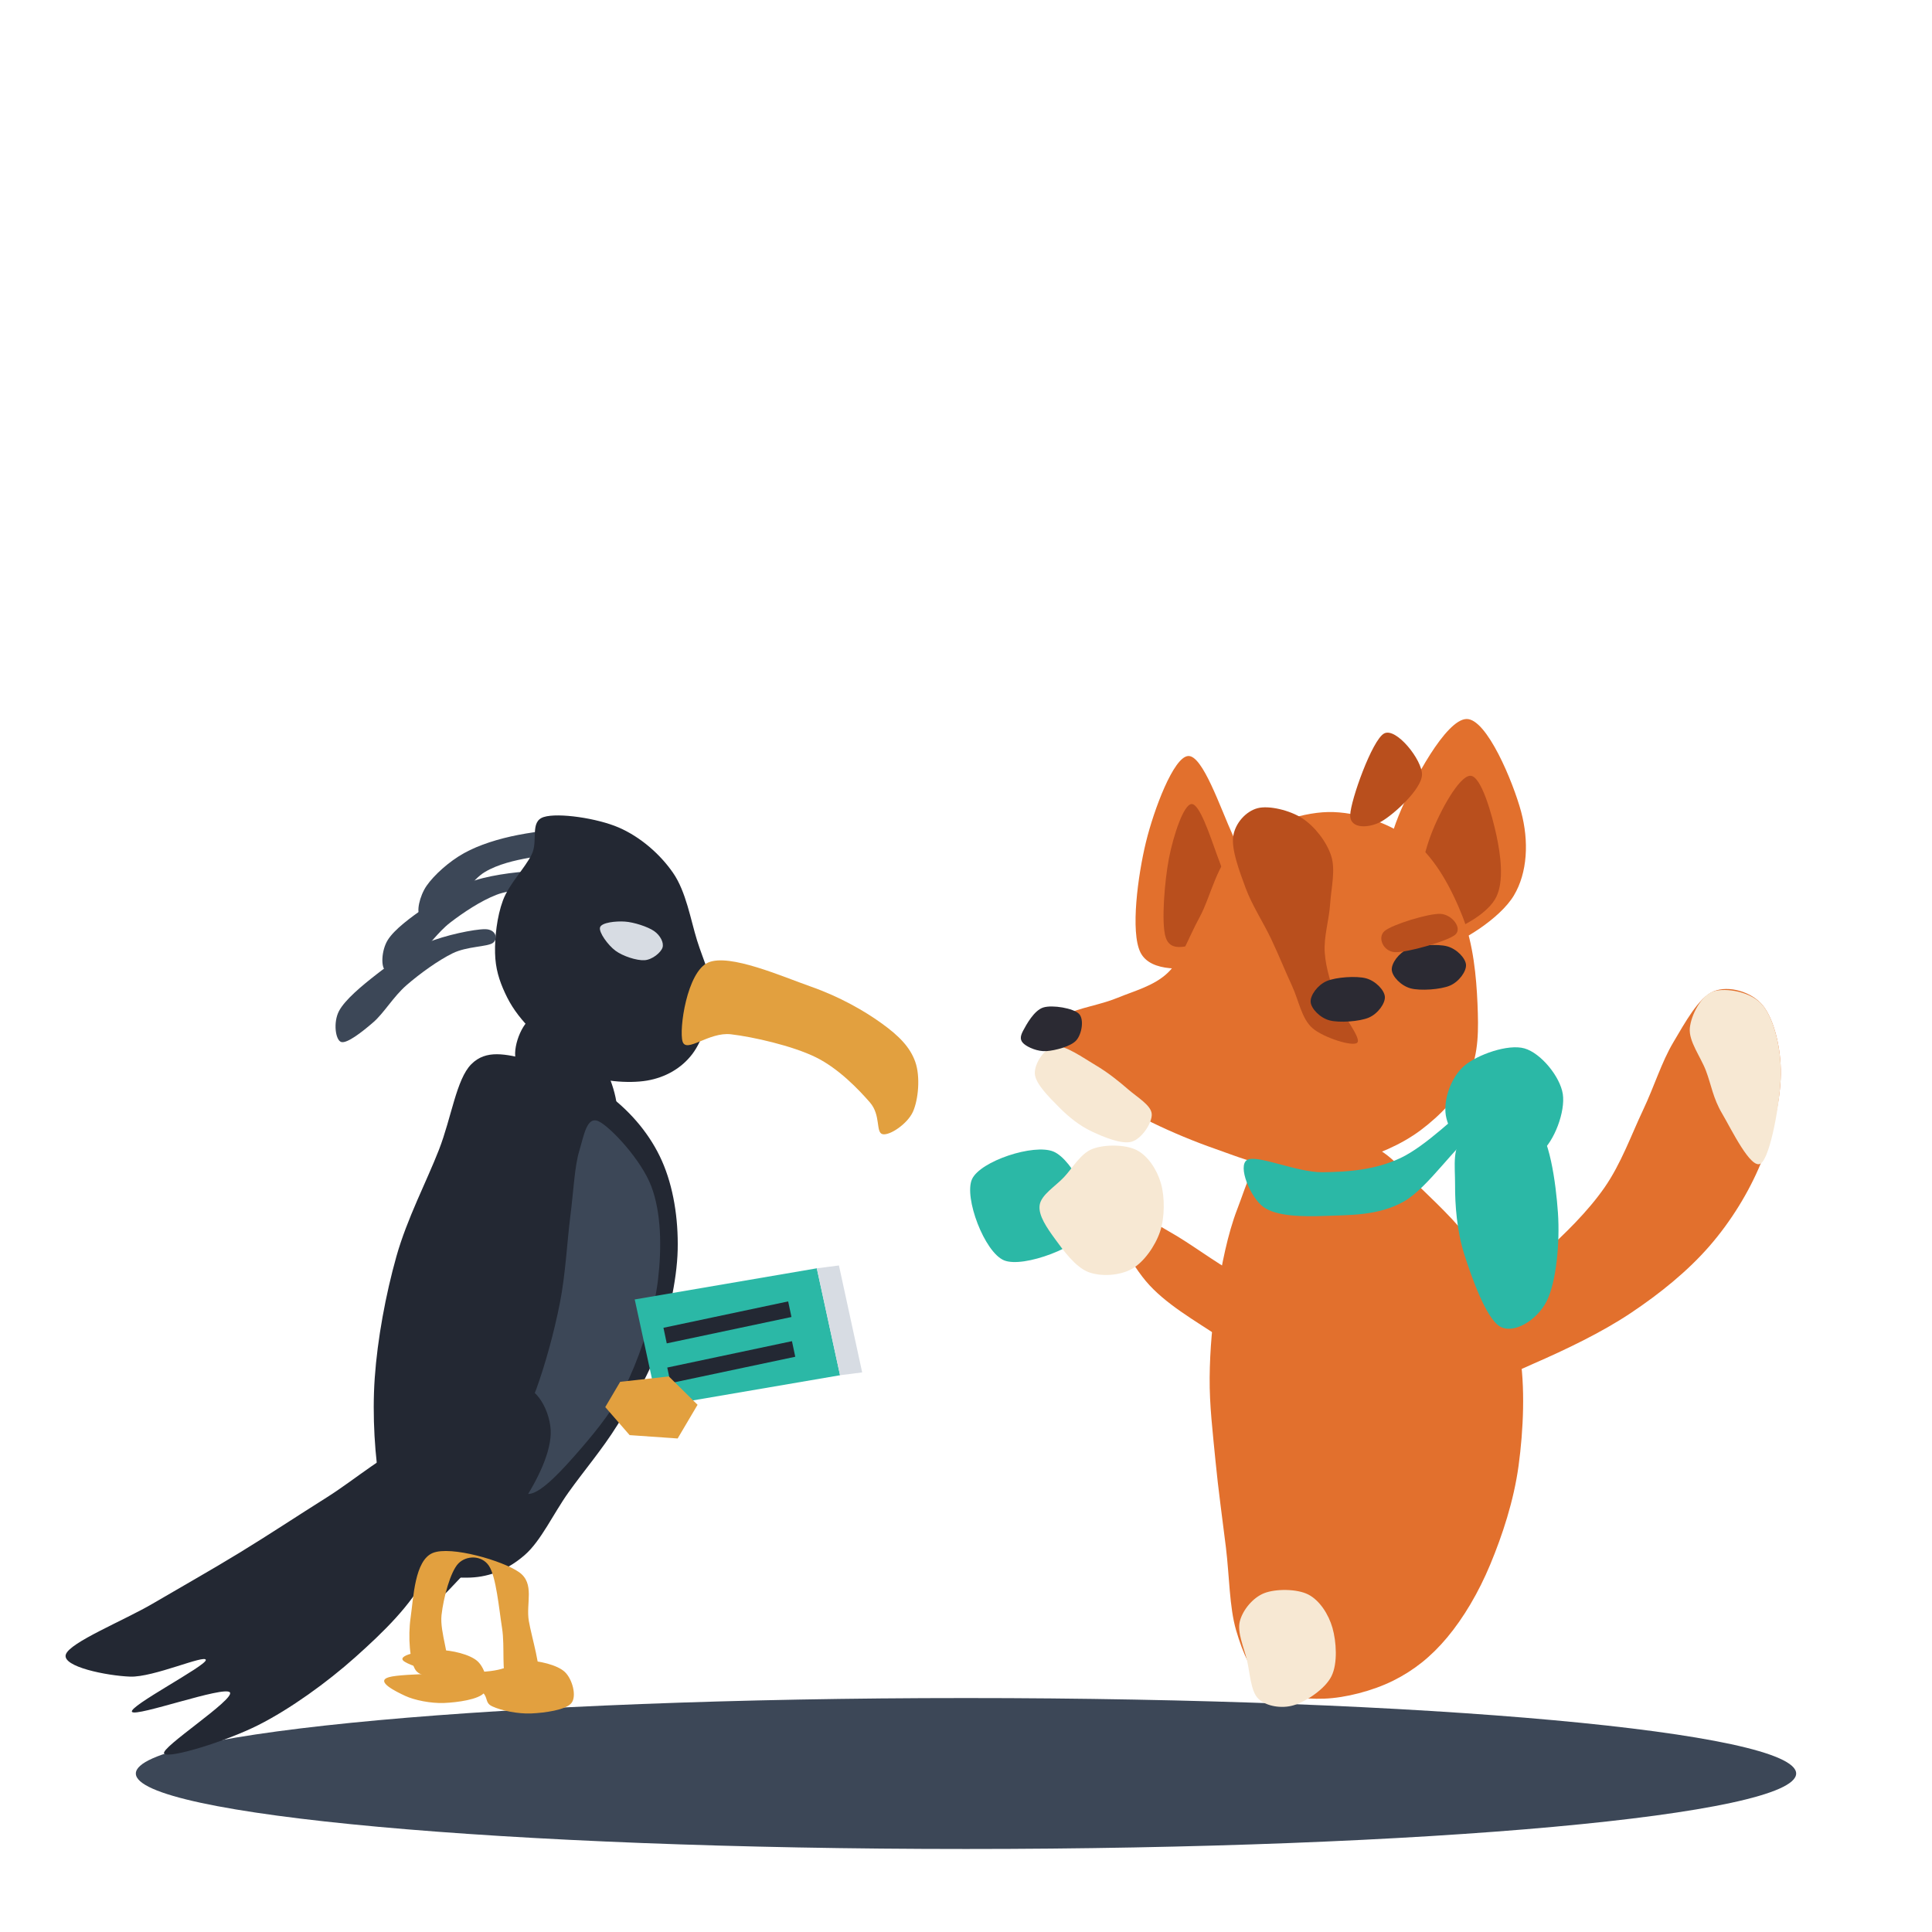
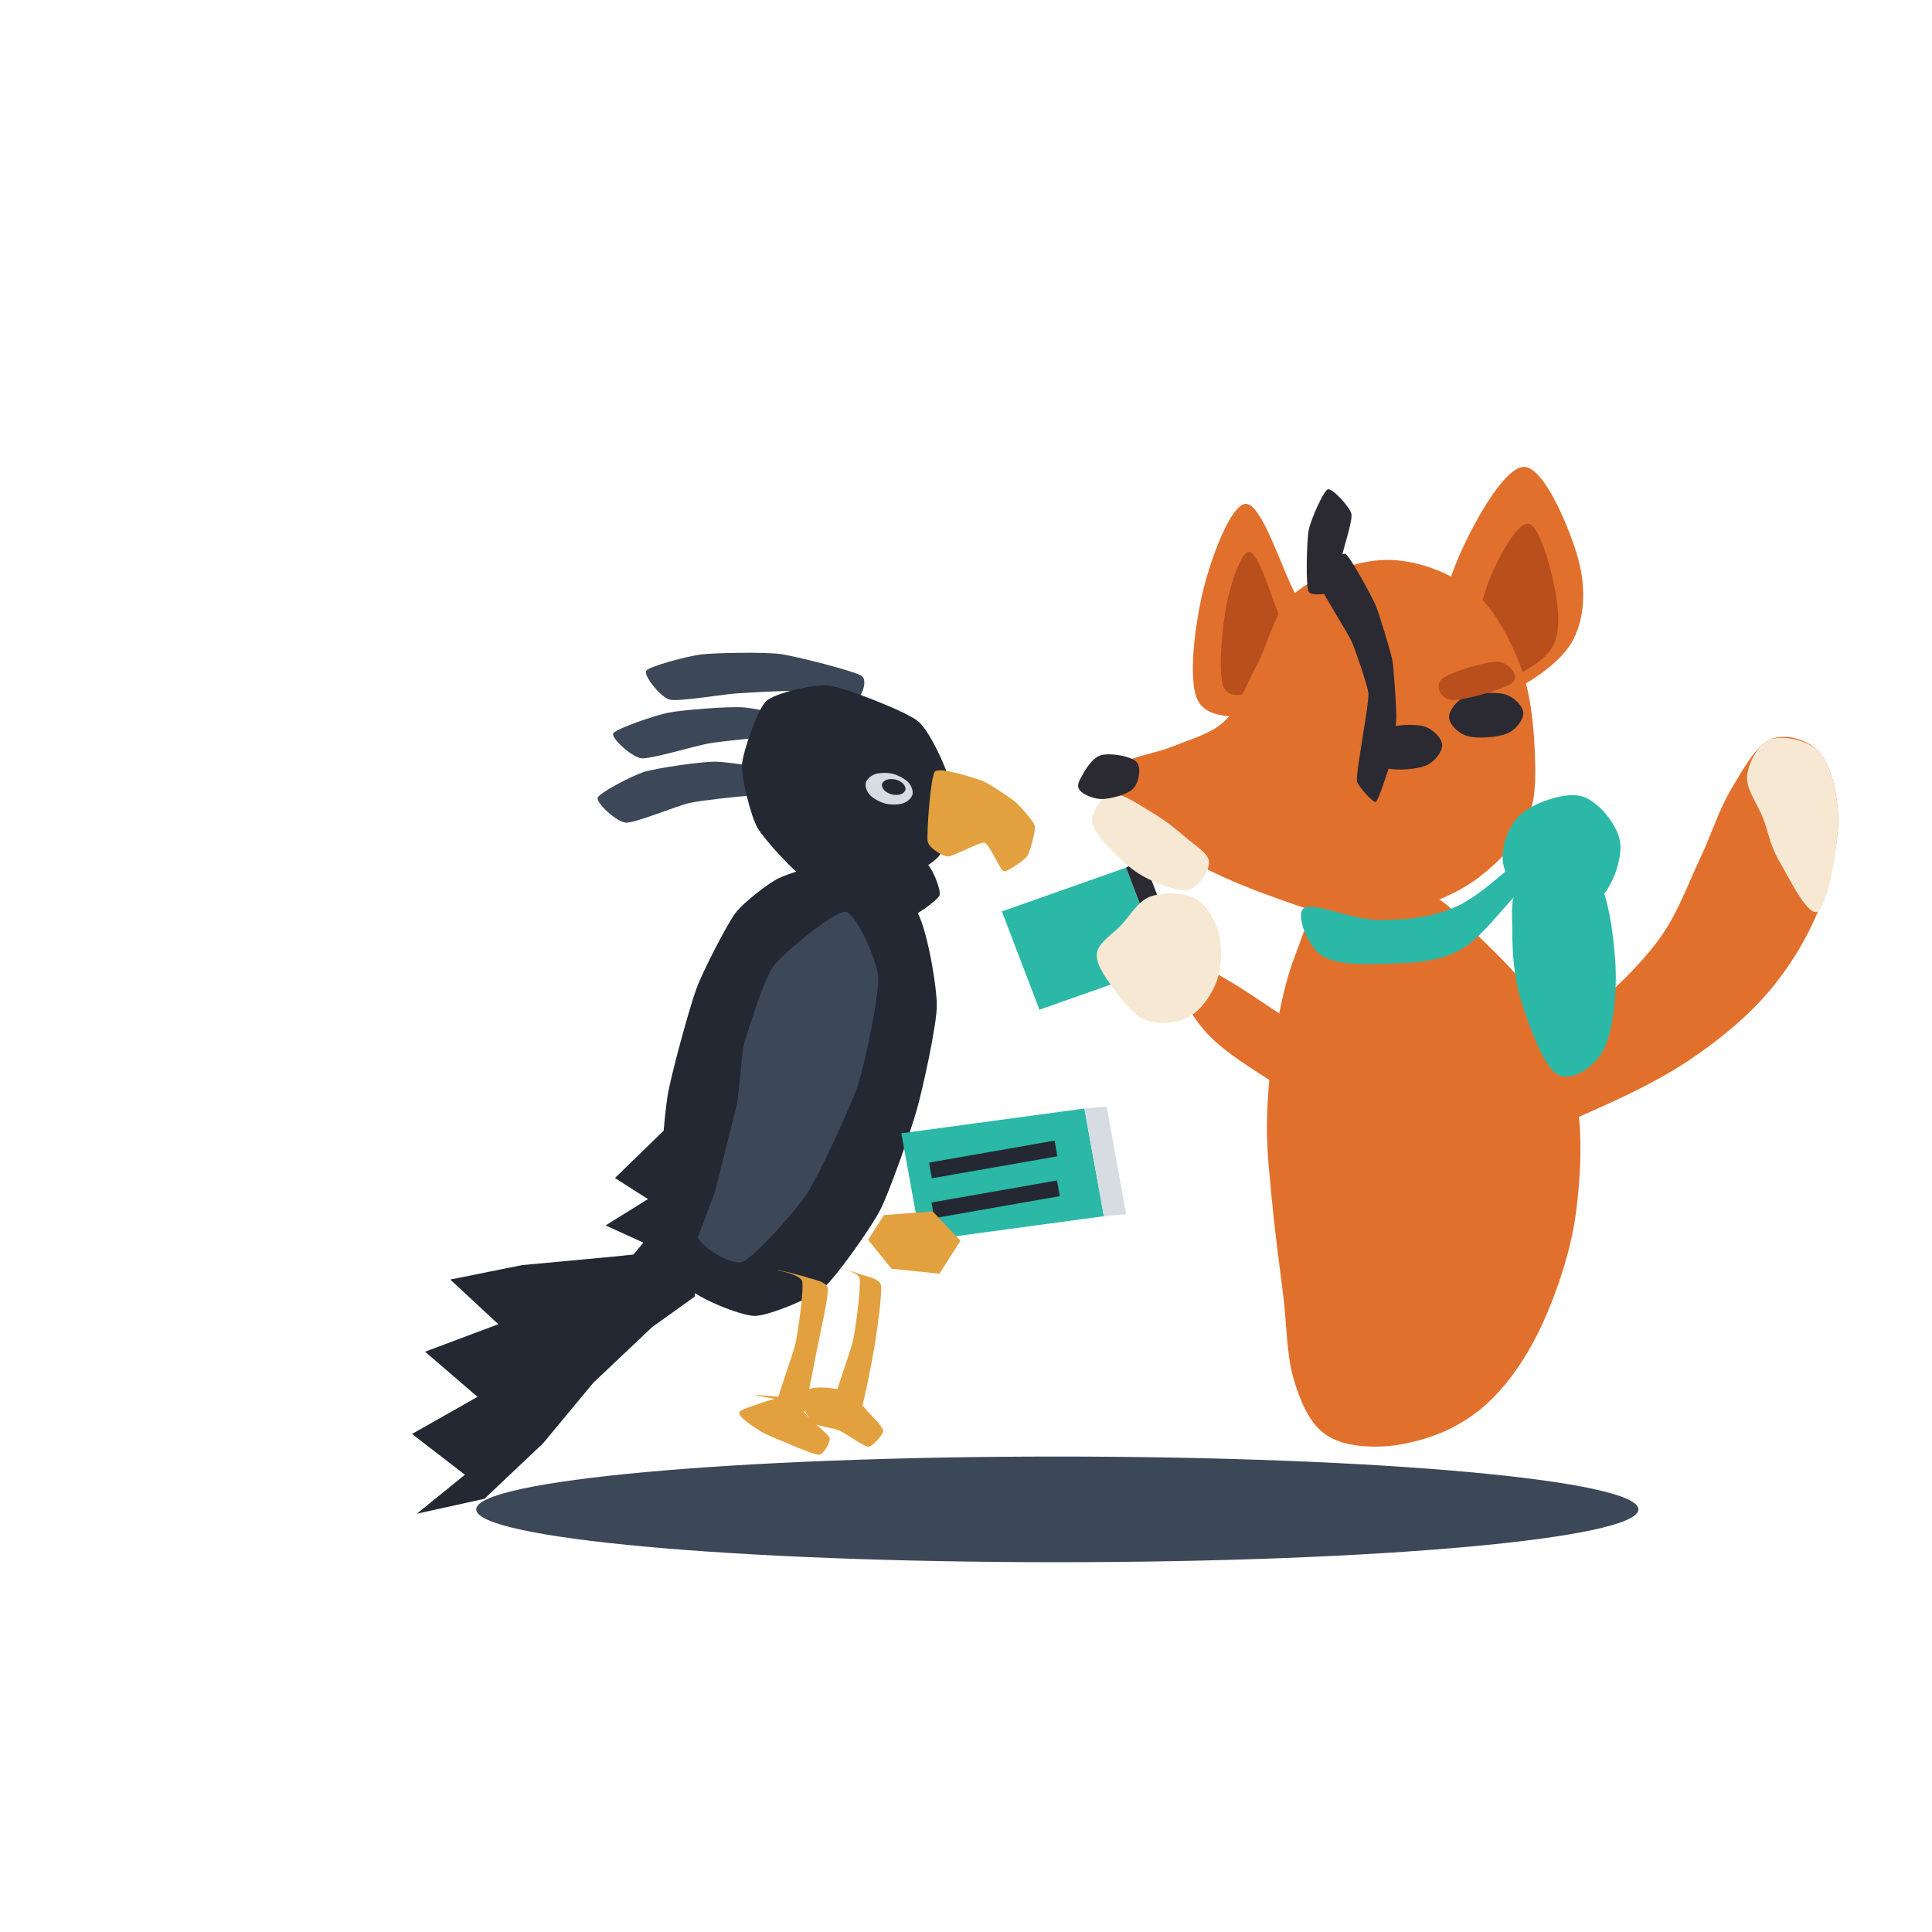
<svg xmlns="http://www.w3.org/2000/svg" viewBox="0 0 512 512" width="512" height="512" role="img" aria-labelledby="title desc">
-   <path id="ground-shadow" fill="#3C4757" d="M 36 470 C 36 459 134 450 256 450 C 378 450 476 459 476 470 C 476 481 378 490 256 490 C 134 490 36 481 36 470 Z" />
-   <path id="szlif-crest-1" fill="#3C4757" d="M 153.642 220.09 C 151.19 219.145 142.39 220.274 137.279 221.272 C 132.169 222.269 127.023 223.851 122.989 226.086 C 118.954 228.322 115.022 231.925 113.084 234.697 C 111.146 237.468 110.257 241.865 111.36 242.716 C 112.464 243.566 116.853 241.745 119.703 239.811 C 122.554 237.876 125.008 233.205 128.451 231.12 C 131.893 229.035 136.42 227.997 140.346 227.3 C 144.273 226.604 149.781 228.152 151.999 226.952 C 154.217 225.753 156.093 221.035 153.642 220.09 Z" />
-   <path id="szlif-crest-2" fill="#3C4757" d="M 142.418 230.934 C 139.334 230.718 130.929 231.683 125.975 233.272 C 121.02 234.862 116.544 237.846 112.679 240.482 C 108.815 243.119 104.522 246.308 102.775 249.092 C 101.027 251.877 100.901 256.52 102.208 257.193 C 103.516 257.866 107.768 255.256 110.632 253.13 C 113.496 251.005 115.897 247.103 119.38 244.439 C 122.863 241.776 127.333 238.792 131.518 237.148 C 135.703 235.505 142.673 235.603 144.489 234.567 C 146.306 233.531 145.502 231.149 142.418 230.934 Z" />
-   <path id="szlif-crest-3" fill="#3C4757" d="M 128.556 246.244 C 125.65 246.233 117.98 247.83 113.189 249.821 C 108.399 251.811 103.705 255.164 99.813 258.188 C 95.921 261.212 91.391 264.966 89.827 267.955 C 88.264 270.945 88.9 275.641 90.418 276.136 C 91.936 276.632 96.032 273.43 98.923 270.917 C 101.814 268.404 104.241 264.12 107.751 261.069 C 111.261 258.018 116.159 254.488 119.97 252.621 C 123.781 250.753 129.199 250.94 130.628 249.877 C 132.057 248.814 131.462 246.255 128.556 246.244 Z" />
-   <path id="szlif-head" fill="#232833" d="M 144.13 216.512 C 147.969 215.321 158.253 216.831 163.959 219.294 C 169.665 221.763 174.894 226.303 178.353 231.295 C 181.819 236.282 183.038 243.792 184.728 249.218 C 186.418 254.651 188.712 258.852 188.506 263.867 C 188.301 268.882 186.334 275.558 183.49 279.307 C 180.646 283.062 176.386 285.537 171.438 286.372 C 166.49 287.2 158.969 286.587 153.814 284.302 C 148.66 282.017 143.847 276.186 140.517 272.668 C 137.193 269.145 135.399 266.531 133.843 263.178 C 132.293 259.825 131.287 256.656 131.196 252.562 C 131.105 248.463 131.676 242.956 133.288 238.604 C 134.907 234.251 139.096 230.126 140.9 226.444 C 142.71 222.762 140.285 217.703 144.13 216.512 Z" />
-   <path id="szlif-beak" fill="#E2A03F" d="M 187.709 255.066 C 193.373 252.637 207.241 258.77 214.902 261.462 C 222.563 264.155 229.075 267.896 233.685 271.224 C 238.296 274.552 241.192 277.528 242.565 281.427 C 243.943 285.331 243.376 291.449 241.932 294.639 C 240.488 297.828 235.808 300.984 233.906 300.572 C 232.011 300.154 233.501 295.561 230.541 292.156 C 227.581 288.757 222.28 283.171 216.147 280.161 C 210.008 277.15 199.598 274.788 193.721 274.098 C 187.845 273.408 181.899 279.202 180.894 276.027 C 179.895 272.858 182.039 257.496 187.709 255.066 Z" />
-   <path id="szlif-eye" fill="#D7DCE3" d="M 159.022 245.746 C 159.443 244.462 163.227 244.064 165.617 244.231 C 168.001 244.392 171.679 245.591 173.337 246.736 C 174.995 247.887 175.993 249.834 175.571 251.125 C 175.156 252.41 172.906 254.322 170.826 254.462 C 168.752 254.601 165.074 253.402 163.106 251.951 C 161.138 250.499 158.607 247.031 159.022 245.746 Z M 164.899 246.436 C 166.057 246 169.735 247.193 170.413 248.229 C 171.097 249.259 170.141 252.204 168.982 252.641 C 167.824 253.077 164.146 251.884 163.462 250.848 C 162.785 249.812 163.74 246.873 164.899 246.436 Z" />
-   <path id="szlif-hackle" fill="#232833" d="M 142.062 269.282 C 145.396 268.742 153.03 273.148 156.62 277.277 C 160.209 281.406 163.209 288.395 163.587 294.044 C 163.965 299.693 161.174 309.184 158.902 311.159 C 156.63 313.134 152.053 309.325 149.968 305.883 C 147.883 302.44 148.613 294.741 146.391 290.516 C 144.169 286.291 137.348 284.069 136.624 280.53 C 135.901 276.991 138.728 269.822 142.062 269.282 Z" />
-   <path id="szlif-body" fill="#232833" d="M 140.096 280.773 C 146.202 282.171 155.625 285.929 161.515 290.411 C 167.406 294.892 172.413 300.865 175.426 307.663 C 178.439 314.461 179.786 322.893 179.593 331.211 C 179.401 339.529 176.937 349.823 174.261 357.583 C 171.584 365.344 167.477 371.452 163.547 377.765 C 159.617 384.078 154.761 389.75 150.68 395.471 C 146.6 401.191 143.385 408.333 139.052 412.1 C 134.719 415.867 129.928 417.858 124.681 418.072 C 119.433 418.287 111.551 417.346 107.566 413.387 C 103.581 409.428 102.134 402.35 100.76 394.306 C 99.387 386.262 98.597 375.357 99.312 365.134 C 100.026 354.91 102.21 343.051 105.049 332.975 C 107.887 322.9 113.02 313.183 116.329 304.693 C 119.638 296.204 120.931 286.02 124.89 282.035 C 128.85 278.05 133.99 279.375 140.096 280.773 Z" />
-   <path id="szlif-wing" fill="#3C4757" d="M 158.716 297.192 C 161.902 298.769 170.014 307.476 172.626 314.444 C 175.238 321.412 175.379 330.527 174.398 338.988 C 173.417 347.448 170.184 357.688 166.751 365.198 C 163.319 372.708 158.232 378.946 153.804 384.061 C 149.376 389.176 143.493 395.741 140.185 395.9 C 136.877 396.058 133.647 389.628 133.97 385 C 134.294 380.371 139.728 374.745 142.127 368.127 C 144.526 361.51 146.868 352.953 148.374 345.308 C 149.88 337.663 150.29 328.97 151.15 322.245 C 152.009 315.52 152.258 309.142 153.521 304.968 C 154.783 300.795 155.529 295.614 158.716 297.192 Z" />
-   <path id="szlif-primaries" fill="#232833" d="M 137.498 367.804 C 132.953 369.038 125.093 381.664 118.684 387.419 C 112.276 393.175 105.711 398.332 99.037 402.325 C 92.362 406.318 79.996 408.552 78.636 411.364 C 77.277 414.176 85.782 420.003 90.88 419.197 C 95.977 418.391 107.704 405.838 109.208 406.525 C 110.713 407.211 98.417 422.242 99.894 423.316 C 101.372 424.39 116.188 412.054 118.061 412.958 C 119.934 413.862 108.101 430.675 111.142 428.754 C 114.184 426.833 130.508 409.567 136.309 401.443 C 142.11 393.319 145.746 385.631 145.947 380.023 C 146.147 374.415 142.044 366.569 137.498 367.804 Z" />
-   <path id="szlif-tail" fill="#232833" d="M 108.512 383.219 C 103.211 384.203 94.129 392.098 86.631 396.806 C 79.133 401.515 71.207 406.774 63.512 411.469 C 55.817 416.164 48.155 420.471 40.474 424.975 C 32.792 429.479 18.435 435.254 17.436 438.481 C 16.437 441.708 28.283 444.083 34.47 444.323 C 40.656 444.564 54.463 438.355 54.546 439.913 C 54.629 441.471 33.917 452.233 34.979 453.662 C 36.042 455.091 59.499 446.655 60.923 448.499 C 62.346 450.343 42.255 463.281 43.509 464.724 C 44.762 466.166 60.019 461.419 68.457 457.165 C 76.894 452.912 86.691 445.841 94.133 439.193 C 101.575 432.544 109.057 425.311 113.109 417.263 C 117.16 409.215 119.207 396.567 118.441 390.891 C 117.675 385.215 113.814 382.235 108.512 383.219 Z" />
-   <path id="szlif-legs" fill="#E2A03F" d="M 114.671 411.558 C 109.88 413.549 109.58 423.412 108.828 428.592 C 108.076 433.772 108.584 440.395 110.171 442.64 C 111.759 444.885 117.211 444.487 118.353 442.049 C 119.494 439.611 116.495 432.617 117.009 428.001 C 117.524 423.386 119.363 416.537 121.452 414.358 C 123.54 412.178 127.618 412.074 129.552 414.924 C 131.486 417.775 132.241 426.351 133.048 431.448 C 133.854 436.546 132.804 443.252 134.391 445.496 C 135.978 447.741 141.614 447.554 142.572 444.906 C 143.531 442.257 140.986 434.329 140.153 429.62 C 139.319 424.91 141.82 419.66 137.571 416.648 C 133.322 413.636 119.461 409.567 114.671 411.558 Z" />
-   <path id="szlif-feet" fill="#E2A03F" d="M 106.862 440.083 C 105.234 438.417 113.068 437.22 116.362 437.259 C 119.656 437.297 124.613 438.417 126.615 440.301 C 128.617 442.185 129.845 446.731 128.363 448.563 C 126.88 450.396 121.204 451.162 117.705 451.307 C 114.207 451.451 109.809 450.563 107.372 449.421 C 104.934 448.28 99.31 445.561 103.067 444.469 C 106.823 443.377 123.867 443.598 129.924 442.858 C 135.982 442.119 136.131 439.996 139.424 440.034 C 142.718 440.073 147.675 441.192 149.677 443.077 C 151.679 444.961 152.908 449.506 151.425 451.339 C 149.942 453.171 144.266 453.937 140.768 454.082 C 137.269 454.227 132.872 453.338 130.434 452.197 C 127.996 451.055 130.058 449.263 126.129 447.244 C 122.2 445.225 108.489 441.749 106.862 440.083 Z" />
-   <path id="szlif-notebook-cover" fill="#2BB8A6" d="M 168.208 344.369 L 216.461 336.115 L 222.619 364.453 L 174.366 372.708 Z" />
-   <path id="szlif-notebook-pages" fill="#D7DCE3" d="M 216.461 336.115 L 222.328 335.362 L 228.486 363.701 L 222.619 364.453 Z" />
-   <path id="szlif-notebook-lines" fill="#232833" d="M 175.823 351.878 L 208.871 344.887 L 209.745 349.018 L 176.697 356.009 Z M 176.83 362.414 L 209.878 355.423 L 210.752 359.554 L 177.704 366.545 Z" />
-   <path id="szlif-talon" fill="#E2A03F" d="M 164.356 366.193 L 177.247 364.769 L 184.862 372.279 L 179.585 381.212 L 166.857 380.322 L 160.399 372.894 Z" />
-   <path id="iskra-tail" fill="#E2702D" d="M 381.392 370.123 C 386.871 370.903 397.902 365.09 406.365 361.4 C 414.828 357.709 424.394 353.162 432.17 347.967 C 439.947 342.772 447.282 336.834 453.024 330.229 C 458.766 323.624 463.461 315.935 466.611 308.348 C 469.761 300.761 471.842 291.702 471.935 284.719 C 472.028 277.735 470.141 270.117 467.169 266.447 C 464.197 262.777 458.072 261.077 454.117 262.708 C 450.161 264.34 446.556 270.987 443.435 276.246 C 440.314 281.505 438.431 287.835 435.391 294.251 C 432.352 300.668 429.597 308.419 425.195 314.732 C 420.794 321.046 414.624 327.1 408.97 332.147 C 403.317 337.193 397.182 340.919 391.265 345.013 C 385.347 349.107 375.122 352.538 373.478 356.722 C 371.835 360.907 375.913 369.343 381.392 370.123 Z" />
-   <path id="iskra-tail-tip" fill="#F7E8D3" d="M 466.611 308.348 C 469.205 306.614 471.842 291.702 471.935 284.719 C 472.028 277.735 470.141 270.117 467.169 266.447 C 464.197 262.777 457.343 261.709 454.117 262.708 C 450.89 263.707 448.157 268.939 447.821 272.451 C 447.485 275.963 450.675 280.002 452.102 283.78 C 453.529 287.558 453.962 291.017 456.382 295.109 C 458.802 299.202 464.017 310.082 466.611 308.348 Z" />
-   <path id="iskra-ear-far" fill="#E2702D" d="M 302.227 252.398 C 299.522 246.965 301.568 231.903 303.676 223.226 C 305.785 214.549 311.008 200.62 314.868 200.35 C 318.727 200.08 323.387 214.098 326.82 221.608 C 330.252 229.118 336.615 239.72 335.462 245.423 C 334.308 251.126 325.45 254.653 319.909 255.813 C 314.368 256.974 304.933 257.832 302.227 252.398 Z" />
-   <path id="iskra-ear-far-inner" fill="#B94F1D" d="M 308.928 248.441 C 307.692 244.65 308.645 233.344 309.786 227.45 C 310.926 221.557 313.634 213.227 315.758 213.079 C 317.881 212.93 320.592 221.27 322.514 226.56 C 324.437 231.851 328.168 240.892 327.281 244.832 C 326.393 248.772 320.247 249.586 317.19 250.189 C 314.133 250.793 310.164 252.233 308.928 248.441 Z" />
-   <path id="iskra-ear-near" fill="#E2702D" d="M 365.791 246.791 C 364.025 240.908 366.827 225.596 370.63 216.219 C 374.434 206.842 383.191 190.729 388.603 190.542 C 394.015 190.356 401.014 207.309 403.112 215.11 C 405.21 222.911 404.824 231.27 401.178 237.339 C 397.532 243.408 387.135 249.95 381.239 251.525 C 375.343 253.1 367.557 252.673 365.791 246.791 Z" />
-   <path id="iskra-ear-near-inner" fill="#B94F1D" d="M 374.968 244.986 C 374.092 240.786 376.687 228.005 379.135 221.438 C 381.583 214.871 386.749 205.597 389.655 205.586 C 392.561 205.574 395.427 216.037 396.574 221.382 C 397.721 226.726 398.58 233.451 396.549 237.663 C 394.518 241.875 387.982 245.431 384.387 246.653 C 380.792 247.876 375.843 249.187 374.968 244.986 Z" />
-   <path id="iskra-body" fill="#E2702D" d="M 338.27 302.206 C 332.659 305.115 330.537 313.601 327.912 320.372 C 325.286 327.143 323.729 335.392 322.506 342.844 C 321.283 350.296 320.638 357.702 320.572 365.073 C 320.506 372.444 321.392 379.551 322.109 387.06 C 322.826 394.568 323.971 402.628 324.885 410.122 C 325.799 417.617 325.8 425.948 327.579 432.028 C 329.359 438.107 331.683 443.561 335.574 446.585 C 339.466 449.61 345.333 450.362 350.941 450.162 C 356.55 449.962 363.78 448.101 369.213 445.396 C 374.647 442.69 379.237 439.073 383.528 433.929 C 387.82 428.786 391.813 422.111 394.963 414.524 C 398.113 406.938 401.161 397.811 402.44 388.419 C 403.719 379.027 404.264 367.361 402.65 358.171 C 401.037 348.981 397.155 340.531 392.77 333.28 C 388.385 326.028 381.548 319.721 376.351 314.659 C 371.154 309.598 367.924 304.975 361.575 302.902 C 355.226 300.828 343.88 299.296 338.27 302.206 Z" />
-   <path id="iskra-paw-ground" fill="#F7E8D3" d="M 330.46 439.966 C 329.639 436.535 327.811 432.593 328.575 429.632 C 329.339 426.672 332.016 423.386 335.032 422.204 C 338.049 421.022 343.671 421.018 346.685 422.552 C 349.699 424.085 352.093 427.796 353.118 431.405 C 354.144 435.013 354.548 440.799 352.851 444.214 C 351.154 447.63 346.149 450.887 342.922 451.886 C 339.695 452.885 335.578 452.207 333.503 450.219 C 331.428 448.23 331.282 443.397 330.46 439.966 Z" />
-   <path id="iskra-foreleg" fill="#E2702D" d="M 347.211 346.931 C 343.109 343.729 334.215 341.252 327.968 337.811 C 321.722 334.37 315.572 329.567 309.721 326.296 C 303.869 323.025 293.881 315.967 292.873 318.171 C 291.864 320.376 298.594 333.469 303.668 339.51 C 308.741 345.551 316.805 350.028 323.315 354.416 C 329.826 358.804 337.847 365.418 342.72 365.85 C 347.594 366.283 351.818 360.173 352.568 357.022 C 353.319 353.87 351.313 350.132 347.211 346.931 Z" />
-   <path id="iskra-plan-card" fill="#2BB8A6" d="M 257.591 312.498 C 259.773 307.695 273.981 303.021 279.173 305.175 C 284.364 307.33 290.911 320.634 288.73 325.438 C 286.548 330.242 271.263 336.154 266.072 333.999 C 260.88 331.845 255.409 317.302 257.591 312.498 Z" />
-   <path id="iskra-paw-raised" fill="#F7E8D3" d="M 281.973 311.956 C 284.316 309.467 286.374 305.643 289.587 304.447 C 292.8 303.251 298.226 303.261 301.24 304.795 C 304.254 306.328 306.648 310.039 307.673 313.648 C 308.699 317.256 308.695 322.687 307.406 326.458 C 306.117 330.228 303.126 334.507 299.953 336.281 C 296.781 338.056 291.77 338.406 288.382 337.091 C 284.993 335.775 281.776 331.349 279.634 328.4 C 277.492 325.45 275.125 322.127 275.515 319.385 C 275.905 316.642 279.629 314.446 281.973 311.956 Z" />
-   <path id="iskra-head" fill="#E2702D" d="M 351.954 215.199 C 359.693 215.047 368.642 218.294 374.587 222.919 C 380.533 227.544 384.789 235.77 387.616 242.939 C 390.443 250.108 391.254 258.964 391.548 265.921 C 391.843 272.877 391.887 279.078 389.371 284.678 C 386.856 290.279 381.612 295.686 376.456 299.535 C 371.301 303.384 364.711 306.171 358.427 307.773 C 352.144 309.375 344.799 309.697 338.755 309.149 C 332.711 308.6 327.71 306.432 322.15 304.496 C 316.59 302.559 310.602 300.07 305.383 297.528 C 300.165 294.986 294.898 291.674 290.85 289.242 C 286.802 286.81 283.596 285.29 281.107 282.946 C 278.617 280.603 275.686 277.511 275.912 275.17 C 276.138 272.828 279.087 270.686 282.45 268.898 C 285.814 267.111 291.573 266.324 296.094 264.456 C 300.614 262.587 305.945 261.249 309.575 257.699 C 313.205 254.148 314.767 248.806 317.861 243.165 C 320.956 237.524 322.458 228.5 328.139 223.841 C 333.819 219.182 344.214 215.351 351.954 215.199 Z" />
-   <path id="iskra-fringe-lock" fill="#B94F1D" d="M 333.277 214.179 C 336.32 213.385 341.846 214.743 345.092 216.842 C 348.337 218.94 351.527 222.979 352.763 226.771 C 353.999 230.562 352.778 235.299 352.496 239.581 C 352.214 243.862 350.775 248.23 351.072 252.471 C 351.368 256.712 352.836 261.069 354.276 265.038 C 355.716 269.008 360.79 275.048 359.714 276.287 C 358.638 277.525 350.709 274.98 347.818 272.467 C 344.927 269.954 344.209 265.161 342.381 261.219 C 340.553 257.277 338.908 253.13 336.862 248.814 C 334.816 244.497 331.777 239.867 330.105 235.332 C 328.433 230.798 326.293 225.133 326.82 221.608 C 327.346 218.083 330.234 214.974 333.277 214.179 Z" />
-   <path id="iskra-fringe-tuft" fill="#B94F1D" d="M 357.82 215.952 C 357.938 212.065 363.606 196.168 366.779 194.394 C 369.951 192.62 376.963 201.432 376.845 205.319 C 376.727 209.205 369.255 215.925 366.083 217.7 C 362.91 219.474 357.703 219.838 357.82 215.952 Z" />
-   <path id="iskra-muzzle" fill="#F7E8D3" d="M 279.545 277.241 C 282.234 276.861 287.132 280.391 290.364 282.299 C 293.597 284.207 296.474 286.523 298.95 288.675 C 301.426 290.828 305.06 292.9 305.221 295.214 C 305.383 297.528 302.583 301.794 299.921 302.562 C 297.259 303.329 292.469 301.338 289.264 299.818 C 286.058 298.298 283.181 295.982 280.678 293.442 C 278.175 290.901 274.434 287.291 274.245 284.589 C 274.056 281.887 276.856 277.621 279.545 277.241 Z" />
-   <path id="iskra-nose" fill="#2B2A33" d="M 271.121 273.179 C 271.979 271.567 274.038 267.742 276.503 266.988 C 278.967 266.235 284.466 267.205 285.922 268.655 C 287.378 270.106 286.687 274.027 285.25 275.679 C 283.813 277.332 279.626 278.398 277.312 278.56 C 274.997 278.722 272.398 277.549 271.364 276.65 C 270.33 275.752 270.263 274.791 271.121 273.179 Z" />
-   <path id="iskra-eye-far" fill="#2B2A33" d="M 347.333 265.524 C 347.212 263.788 349.153 261.036 351.597 259.993 C 354.042 258.95 359.446 258.572 362.012 259.265 C 364.578 259.957 366.884 262.413 367.005 264.148 C 367.126 265.884 365.185 268.636 362.74 269.679 C 360.296 270.722 354.892 271.1 352.326 270.408 C 349.76 269.715 347.454 267.26 347.333 265.524 Z" />
-   <path id="iskra-eye-near" fill="#2B2A33" d="M 368.834 257.044 C 368.712 255.308 370.654 252.556 373.098 251.513 C 375.543 250.469 380.947 250.092 383.513 250.784 C 386.079 251.477 388.384 253.932 388.506 255.668 C 388.627 257.404 386.686 260.156 384.241 261.199 C 381.797 262.242 376.393 262.62 373.827 261.927 C 371.261 261.234 368.955 258.779 368.834 257.044 Z" />
-   <path id="iskra-brow" fill="#B94F1D" d="M 366.948 246.71 C 368.964 245.017 378.638 242.014 381.749 242.186 C 384.86 242.358 387.64 246.036 385.625 247.73 C 383.61 249.423 372.778 252.506 369.667 252.334 C 366.556 252.162 364.933 248.403 366.948 246.71 Z" />
-   <path id="iskra-scarf" fill="#2BB8A6" d="M 330.493 307.401 C 333.101 305.864 343.709 310.738 350.489 310.654 C 357.268 310.569 364.402 310.07 371.156 306.883 C 377.91 303.695 386.424 295.158 391.014 291.54 C 395.604 287.923 396.478 283.792 398.71 285.188 C 400.941 286.584 405.577 297.499 404.39 299.908 C 403.204 302.316 396.987 296.547 391.581 299.641 C 386.175 302.734 378.679 314.689 371.965 318.455 C 365.252 322.221 357.485 321.985 351.298 322.226 C 345.111 322.466 338.324 322.359 334.855 319.887 C 331.385 317.414 327.885 308.938 330.493 307.401 Z" />
-   <path id="iskra-scarf-knot" fill="#2BB8A6" d="M 388.052 282.445 C 391.526 279.487 399.661 276.592 404.01 277.84 C 408.359 279.089 413.446 285.32 414.158 289.922 C 414.869 294.524 411.937 302.479 408.266 305.451 C 404.596 308.423 396.332 309.384 392.147 307.741 C 387.962 306.097 383.841 299.792 383.157 295.578 C 382.472 291.364 384.579 285.403 388.052 282.445 Z" />
-   <path id="iskra-scarf-end" fill="#2BB8A6" d="M 388.19 301.04 C 391.677 298.279 402.428 294.039 406.543 297.431 C 410.658 300.824 412.318 313.499 412.871 321.408 C 413.424 329.318 412.416 339.854 409.861 344.876 C 407.305 349.898 401.17 353.623 397.536 351.552 C 393.903 349.48 390.05 338.702 388.06 332.446 C 386.07 326.19 385.585 319.247 385.609 314.012 C 385.632 308.778 384.703 303.802 388.19 301.04 Z" />
+   <path id="ground-shadow" fill="#3C4757" d="M 126.2 400 C 126.2 392.3 194.8 386 280.2 386 C 365.6 386 434.2 392.3 434.2 400 C 434.2 407.7 365.6 414 280.2 414 C 194.8 414 126.2 407.7 126.2 400 Z" />
+   <path id="szlif-crest-1" fill="#3C4757" d="M 228.279 179.084 C 226.311 177.827 210.98 173.883 206.723 173.319 C 202.467 172.755 189.261 173 185.715 173.444 C 182.169 173.888 172.091 176.561 171.265 177.757 C 170.44 178.953 175.073 184.806 177.459 185.406 C 179.846 186.007 191.722 183.989 195.128 183.764 C 198.534 183.539 208.394 182.942 211.521 183.154 C 214.648 183.366 224.722 186.291 226.398 185.884 C 228.073 185.477 230.246 180.34 228.279 179.084 Z" />
+   <path id="szlif-crest-2" fill="#3C4757" d="M 218.748 192.079 C 216.732 191.284 201.237 187.789 197.071 187.468 C 192.906 187.147 180.55 188.181 177.096 188.867 C 173.641 189.554 163.235 193.126 162.524 194.334 C 161.814 195.543 167.456 200.684 169.994 200.951 C 172.532 201.218 184.462 197.573 187.905 197.002 C 191.347 196.43 201.487 195.397 204.419 195.238 C 207.352 195.08 215.798 195.734 217.231 195.418 C 218.664 195.102 220.764 192.874 218.748 192.079 Z" />
+   <path id="szlif-crest-3" fill="#3C4757" d="M 210.371 205.195 C 208.483 204.297 193.686 201.925 189.727 201.859 C 185.768 201.793 173.916 203.58 170.784 204.533 C 167.651 205.487 158.89 210.048 158.398 211.396 C 157.907 212.744 163.433 217.874 165.868 218.013 C 168.302 218.153 179.522 213.5 182.746 212.789 C 185.97 212.078 195.521 211.099 198.107 210.904 C 200.694 210.71 207.385 211.413 208.611 210.842 C 209.838 210.271 212.26 206.093 210.371 205.195 Z" />
+   <path id="szlif-head" fill="#232833" d="M 252.024 208.406 C 251.465 204.849 246.557 193.835 243.338 191.164 C 240.12 188.493 223.865 182.236 219.839 181.696 C 215.814 181.156 205.401 183.678 203.082 185.767 C 200.763 187.856 196.885 199.229 196.649 202.586 C 196.412 205.944 198.946 216.241 200.719 219.344 C 202.493 222.446 211.171 231.989 214.383 233.61 C 217.595 235.231 229.387 236.237 232.841 235.55 C 236.296 234.863 247.012 229.458 248.93 226.744 C 250.848 224.029 252.583 211.964 252.024 208.406 Z" />
+   <path id="szlif-beak" fill="#E2A03F" d="M 247.773 204.461 C 248.98 203.129 258.564 206.277 260.342 206.948 C 262.12 207.619 267.925 211.536 269.086 212.533 C 270.247 213.529 273.983 217.713 274.248 218.907 C 274.513 220.101 272.933 225.866 272.245 226.861 C 271.558 227.856 266.936 231.161 265.992 230.87 C 265.049 230.578 262.183 223.663 260.952 223.341 C 259.72 223.02 252.499 227.02 251.237 226.986 C 249.975 226.953 246.119 224.798 245.833 222.919 C 245.546 221.04 246.566 205.792 247.773 204.461 Z" />
+   <path id="szlif-eye" fill="#D7DCE3" d="M 241.819 210.559 C 241.588 211.485 240.508 212.491 239.311 212.891 C 238.12 213.29 236.105 213.318 234.651 212.955 C 233.19 212.591 231.425 211.624 230.559 210.711 C 229.693 209.798 229.21 208.4 229.441 207.473 C 229.673 206.547 230.753 205.541 231.949 205.142 C 233.14 204.742 235.155 204.715 236.61 205.078 C 238.07 205.441 239.835 206.408 240.701 207.321 C 241.568 208.235 242.051 209.633 241.819 210.559 Z" />
+   <path id="szlif-pupil" fill="#232833" d="M 239.941 209.335 C 239.823 209.795 239.286 210.299 238.688 210.498 C 238.09 210.698 237.085 210.715 236.351 210.532 C 235.624 210.351 234.742 209.862 234.306 209.408 C 233.876 208.948 233.634 208.252 233.747 207.786 C 233.866 207.326 234.403 206.823 235.001 206.623 C 235.599 206.424 236.604 206.407 237.337 206.589 C 238.065 206.77 238.947 207.259 239.383 207.714 C 239.813 208.173 240.055 208.869 239.941 209.335 Z" />
+   <path id="szlif-hackle" fill="#232833" d="M 217.66 224.623 C 219.258 224.686 228.371 231.476 230.898 231.847 C 233.425 232.217 243.57 228.192 245.227 228.687 C 246.883 229.182 249.454 235.908 248.992 237.248 C 248.531 238.587 241.787 243.384 240.189 243.321 C 238.592 243.258 233.355 236.875 231.566 236.582 C 229.778 236.289 222.355 240.601 220.699 240.106 C 219.042 239.611 213.749 232.599 213.472 231.181 C 213.195 229.764 216.063 224.56 217.66 224.623 Z" />
+   <path id="szlif-body" fill="#232833" d="M 220.636 229.602 C 224.279 230.451 239.976 237.583 242.739 241.256 C 245.502 244.929 248.237 261.079 248.268 266.331 C 248.3 271.583 244.556 288.336 243.051 293.776 C 241.546 299.217 235.702 315.982 233.219 320.736 C 230.736 325.491 221.552 338.522 218.225 341.322 C 214.898 344.121 203.563 348.762 199.95 348.732 C 196.338 348.702 184.588 343.968 182.098 341.024 C 179.609 338.079 175.569 324.358 175.052 319.288 C 174.535 314.218 175.977 296.058 176.929 290.326 C 177.882 284.594 182.785 266.797 184.575 261.97 C 186.366 257.142 192.66 244.974 194.833 242.053 C 197.007 239.132 203.727 234.006 206.308 232.761 C 208.888 231.516 216.993 228.752 220.636 229.602 Z" />
+   <path id="szlif-wing" fill="#3C4757" d="M 224.038 241.623 C 226.807 241.914 232.389 254.281 232.724 258.865 C 233.058 263.45 229.272 281.714 227.385 287.464 C 225.498 293.214 216.909 311.674 213.85 316.368 C 210.79 321.062 199.705 333.31 196.791 334.403 C 193.877 335.497 185.43 330.41 184.707 327.301 C 183.984 324.193 188.335 308.321 189.561 303.317 C 190.786 298.314 195.417 282.005 196.964 277.268 C 198.512 272.532 202.329 259.52 205.036 255.955 C 207.744 252.391 221.27 241.332 224.038 241.623 Z" />
+   <path id="szlif-primaries" fill="#232833" d="M 198.54 262.271 L 187.007 283.22 L 175.959 299.555 L 162.968 312.186 L 171.712 317.771 L 160.481 324.755 L 170.5 329.307 L 162.486 338.962 L 174.265 337.868 L 172.142 346.976 L 181.309 337.442 L 189.381 316.129 L 195.388 292.266 Z" />
+   <path id="szlif-tail" fill="#232833" d="M 184.343 330.762 L 161.939 333.073 L 138.381 335.262 L 119.317 339.091 L 132.069 350.929 L 112.641 358.218 L 126.547 370.177 L 109.183 380.016 L 123.211 390.821 L 110.462 401.145 L 128.373 397.196 L 143.914 382.5 L 157.269 366.407 L 172.81 351.711 L 184.163 343.574 Z" />
+   <path id="szlif-legs" fill="#E2A03F" d="M 205.899 336.527 C 205.771 336.63 212.08 337.643 212.578 339.562 C 213.076 341.48 211.591 352.288 210.881 355.713 C 210.171 359.137 205.352 371.694 205.48 373.807 C 205.608 375.92 211.054 378.476 212.159 376.842 C 213.264 375.209 215.806 361.013 216.528 357.473 C 217.25 353.933 219.646 343.337 219.379 341.443 C 219.111 339.549 215.201 339.021 213.853 338.529 C 212.505 338.038 206.026 336.424 205.899 336.527 Z" />
+   <path id="szlif-legs-2" fill="#E2A03F" d="M 222.292 335.917 C 222.28 336.033 227.435 336.924 227.818 338.831 C 228.201 340.737 226.83 351.557 226.121 354.982 C 225.411 358.406 220.592 370.963 220.72 373.076 C 220.847 375.189 226.294 377.745 227.399 376.111 C 228.504 374.478 231.161 360.294 231.768 356.742 C 232.374 353.19 233.848 342.497 233.465 340.591 C 233.082 338.684 229.057 338.144 227.939 337.677 C 226.822 337.21 222.304 335.802 222.292 335.917 Z" />
+   <path id="szlif-feet" fill="#E2A03F" d="M 200.075 369.74 C 199.857 369.601 207.853 370.091 209.304 370.71 C 210.756 371.329 213.531 374.887 214.588 375.931 C 215.644 376.975 219.622 380.193 219.871 381.152 C 220.12 382.111 218.256 385.414 217.078 385.524 C 215.901 385.633 209.658 382.878 208.092 382.247 C 206.525 381.615 202.609 380.037 201.412 379.212 C 200.216 378.386 194.727 375.127 196.129 373.991 C 197.532 372.855 212.583 368.372 215.436 367.856 C 218.29 367.339 223.214 368.206 224.666 368.826 C 226.117 369.445 229.007 373.014 229.949 374.046 C 230.89 375.078 234.06 378.211 234.078 379.146 C 234.097 380.081 231.298 383.403 230.132 383.397 C 228.967 383.391 223.872 379.706 222.421 379.087 C 220.969 378.468 216.713 377.904 215.62 377.206 C 214.527 376.508 213.045 372.853 211.49 372.106 C 209.936 371.36 200.294 369.88 200.075 369.74 Z" />
+   <path id="szlif-notebook-cover" fill="#2BB8A6" d="M 238.863 300.334 L 287.375 293.769 L 292.54 322.306 L 244.028 328.871 Z" />
+   <path id="szlif-notebook-pages" fill="#D7DCE3" d="M 287.375 293.769 L 293.264 293.222 L 298.429 321.758 L 292.54 322.306 Z" />
+   <path id="szlif-notebook-lines" fill="#232833" d="M 246.211 308.105 L 279.483 302.271 L 280.212 306.43 L 246.94 312.264 Z M 246.85 318.67 L 280.122 312.836 L 280.851 316.995 L 247.579 322.829 Z" />
+   <path id="szlif-talon" fill="#E2A03F" d="M 234.251 322.011 L 247.184 321.038 L 254.532 328.808 L 248.947 337.552 L 236.257 336.219 L 230.063 328.569 Z" />
+   <path id="iskra-tail" fill="#E2702D" d="M 396.573 303.304 C 402.052 304.084 413.082 298.271 421.546 294.581 C 430.009 290.89 439.575 286.343 447.351 281.148 C 455.128 275.953 462.463 270.015 468.205 263.41 C 473.947 256.805 478.642 249.116 481.792 241.529 C 484.941 233.942 487.023 224.883 487.116 217.9 C 487.209 210.916 485.322 203.298 482.35 199.628 C 479.378 195.958 473.253 194.258 469.298 195.889 C 465.342 197.521 461.737 204.168 458.616 209.427 C 455.495 214.686 453.612 221.016 450.572 227.432 C 447.532 233.849 444.778 241.6 440.376 247.913 C 435.974 254.227 429.804 260.281 424.151 265.328 C 418.498 270.374 412.363 274.1 406.446 278.194 C 400.528 282.288 390.303 285.718 388.659 289.903 C 387.016 294.088 391.094 302.524 396.573 303.304 Z" />
+   <path id="iskra-tail-tip" fill="#F7E8D3" d="M 481.792 241.529 C 484.386 239.795 487.023 224.883 487.116 217.9 C 487.209 210.916 485.322 203.298 482.35 199.628 C 479.378 195.958 472.524 194.89 469.298 195.889 C 466.071 196.888 463.338 202.12 463.002 205.632 C 462.666 209.144 465.856 213.183 467.283 216.961 C 468.71 220.739 469.143 224.198 471.563 228.29 C 473.983 232.383 479.198 243.263 481.792 241.529 Z" />
+   <path id="iskra-ear-far" fill="#E2702D" d="M 317.408 185.579 C 314.703 180.146 316.748 165.084 318.857 156.407 C 320.965 147.73 326.189 133.801 330.048 133.531 C 333.908 133.261 338.568 147.279 342 154.789 C 345.433 162.299 351.796 172.901 350.643 178.604 C 349.489 184.307 340.631 187.834 335.09 188.994 C 329.549 190.155 320.114 191.013 317.408 185.579 Z" />
+   <path id="iskra-ear-far-inner" fill="#B94F1D" d="M 324.109 181.622 C 322.873 177.831 323.826 166.525 324.966 160.631 C 326.107 154.738 328.815 146.408 330.939 146.26 C 333.062 146.111 335.773 154.451 337.695 159.741 C 339.618 165.032 343.349 174.073 342.462 178.013 C 341.574 181.953 335.427 182.767 332.371 183.37 C 329.314 183.974 325.345 185.414 324.109 181.622 Z" />
+   <path id="iskra-ear-near" fill="#E2702D" d="M 380.972 179.972 C 379.206 174.089 382.007 158.777 385.811 149.4 C 389.615 140.023 398.372 123.91 403.784 123.723 C 409.195 123.537 416.195 140.49 418.293 148.291 C 420.391 156.092 420.004 164.451 416.359 170.52 C 412.713 176.589 402.316 183.131 396.42 184.706 C 390.524 186.281 382.738 185.854 380.972 179.972 Z" />
+   <path id="iskra-ear-near-inner" fill="#B94F1D" d="M 390.149 178.167 C 389.273 173.967 391.868 161.186 394.316 154.619 C 396.764 148.052 401.93 138.778 404.836 138.767 C 407.742 138.755 410.608 149.218 411.755 154.563 C 412.902 159.907 413.761 166.632 411.73 170.844 C 409.699 175.056 403.163 178.612 399.568 179.834 C 395.973 181.057 391.024 182.368 390.149 178.167 Z" />
+   <path id="iskra-body" fill="#E2702D" d="M 353.451 235.387 C 347.84 238.296 345.718 246.782 343.093 253.553 C 340.467 260.324 338.91 268.573 337.687 276.025 C 336.464 283.477 335.819 290.883 335.753 298.254 C 335.687 305.625 336.573 312.732 337.29 320.241 C 338.007 327.749 339.152 335.809 340.066 343.303 C 340.979 350.798 340.981 359.129 342.76 365.209 C 344.54 371.288 346.864 376.742 350.755 379.766 C 354.647 382.791 360.514 383.543 366.122 383.343 C 371.731 383.143 378.961 381.282 384.394 378.577 C 389.827 375.871 394.418 372.254 398.709 367.11 C 403.001 361.967 406.994 355.292 410.144 347.705 C 413.293 340.119 416.341 330.992 417.621 321.6 C 418.9 312.208 419.445 300.542 417.831 291.352 C 416.218 282.162 412.336 273.712 407.951 266.461 C 403.566 259.209 396.729 252.902 391.532 247.84 C 386.335 242.779 383.105 238.156 376.756 236.083 C 370.407 234.009 359.061 232.477 353.451 235.387 Z" />
+   <path id="iskra-foreleg" fill="#E2702D" d="M 362.392 280.112 C 358.29 276.91 349.396 274.433 343.149 270.992 C 336.902 267.551 330.752 262.748 324.901 259.477 C 319.05 256.206 309.062 249.148 308.054 251.352 C 307.045 253.557 313.775 266.65 318.848 272.691 C 323.922 278.732 331.986 283.209 338.496 287.597 C 345.007 291.985 353.028 298.599 357.901 299.031 C 362.774 299.464 366.999 293.354 367.749 290.203 C 368.5 287.051 366.494 283.313 362.392 280.112 Z" />
+   <path id="iskra-plan-card" fill="#2BB8A6" d="M 265.505 241.536 L 298.416 229.932 L 308.377 255.981 L 275.467 267.585 Z" />
+   <path id="iskra-plan-card-edge" fill="#2B2A33" d="M 298.416 229.932 L 302.883 227.294 L 312.844 253.343 L 308.377 255.981 Z" />
+   <path id="iskra-paw-raised" fill="#F7E8D3" d="M 297.154 245.137 C 299.497 242.648 301.555 238.824 304.768 237.628 C 307.981 236.432 313.407 236.442 316.421 237.976 C 319.435 239.509 321.829 243.22 322.854 246.829 C 323.88 250.437 323.876 255.868 322.587 259.639 C 321.298 263.409 318.307 267.688 315.134 269.462 C 311.962 271.237 306.951 271.587 303.562 270.272 C 300.174 268.956 296.957 264.53 294.815 261.581 C 292.673 258.631 290.306 255.308 290.696 252.566 C 291.086 249.823 294.81 247.627 297.154 245.137 Z" />
+   <path id="iskra-head" fill="#E2702D" d="M 367.135 148.38 C 374.874 148.228 383.823 151.475 389.768 156.1 C 395.714 160.725 399.97 168.951 402.797 176.12 C 405.623 183.289 406.435 192.145 406.729 199.102 C 407.024 206.058 407.068 212.259 404.552 217.859 C 402.037 223.46 396.793 228.867 391.637 232.716 C 386.482 236.565 379.892 239.352 373.608 240.954 C 367.324 242.556 359.98 242.878 353.936 242.33 C 347.892 241.781 342.891 239.613 337.331 237.677 C 331.771 235.74 325.783 233.251 320.564 230.709 C 315.346 228.167 310.079 224.855 306.031 222.423 C 301.983 219.991 298.777 218.471 296.288 216.127 C 293.798 213.784 290.867 210.692 291.093 208.351 C 291.319 206.009 294.268 203.867 297.631 202.079 C 300.995 200.292 306.754 199.505 311.274 197.637 C 315.795 195.768 321.126 194.43 324.756 190.88 C 328.386 187.329 329.948 181.987 333.042 176.346 C 336.136 170.705 337.639 161.681 343.319 157.022 C 349 152.363 359.395 148.532 367.135 148.38 Z" />
+   <path id="iskra-fringe-lock" fill="#2B2A33" d="M 356.558 146.794 C 357.729 147.323 363.539 158.079 364.472 160.195 C 365.405 162.31 368.578 172.757 368.996 174.995 C 369.414 177.233 370.082 188.03 370.048 190.038 C 370.014 192.047 368.948 200.087 368.542 201.772 C 368.137 203.457 365.312 212.114 364.642 212.51 C 363.972 212.906 359.873 208.338 359.609 207.048 C 359.344 205.758 360.888 197.074 361.114 195.314 C 361.34 193.554 362.839 185.484 362.619 183.581 C 362.399 181.678 359.208 172.22 358.177 169.937 C 357.145 167.655 348.984 154.882 348.863 153.146 C 348.741 151.411 355.387 146.265 356.558 146.794 Z" />
+   <path id="iskra-fringe-tuft" fill="#2B2A33" d="M 346.791 156.78 C 345.983 155.208 346.307 143.208 346.815 140.498 C 347.323 137.788 350.74 130.107 351.873 129.679 C 353.006 129.251 357.783 134.382 358.144 136.218 C 358.505 138.053 355.807 146.033 355.482 148.032 C 355.157 150.032 355.76 155.338 354.891 156.213 C 354.022 157.088 347.599 158.351 346.791 156.78 Z" />
+   <path id="iskra-muzzle" fill="#F7E8D3" d="M 294.726 210.422 C 297.415 210.042 302.313 213.572 305.545 215.48 C 308.778 217.388 311.655 219.704 314.131 221.856 C 316.607 224.009 320.24 226.081 320.402 228.395 C 320.564 230.709 317.763 234.975 315.102 235.742 C 312.44 236.51 307.65 234.519 304.445 232.999 C 301.239 231.479 298.362 229.163 295.859 226.623 C 293.356 224.082 289.615 220.472 289.426 217.77 C 289.237 215.068 292.037 210.802 294.726 210.422 Z" />
+   <path id="iskra-nose" fill="#2B2A33" d="M 286.302 206.36 C 287.16 204.747 289.219 200.923 291.683 200.169 C 294.148 199.416 299.647 200.386 301.103 201.836 C 302.559 203.287 301.868 207.208 300.431 208.86 C 298.994 210.513 294.807 211.579 292.493 211.741 C 290.178 211.903 287.579 210.73 286.545 209.831 C 285.511 208.933 285.444 207.972 286.302 206.36 Z" />
+   <path id="iskra-eye-far" fill="#2B2A33" d="M 362.514 198.705 C 362.392 196.969 364.334 194.217 366.778 193.174 C 369.223 192.131 374.627 191.753 377.193 192.446 C 379.759 193.138 382.064 195.594 382.186 197.329 C 382.307 199.065 380.366 201.817 377.921 202.86 C 375.477 203.903 370.073 204.281 367.507 203.589 C 364.941 202.896 362.635 200.441 362.514 198.705 Z" />
+   <path id="iskra-eye-near" fill="#2B2A33" d="M 384.015 190.225 C 383.893 188.489 385.835 185.737 388.279 184.694 C 390.724 183.65 396.128 183.273 398.694 183.965 C 401.26 184.658 403.565 187.113 403.687 188.849 C 403.808 190.585 401.867 193.337 399.422 194.38 C 396.977 195.423 391.573 195.801 389.007 195.108 C 386.442 194.415 384.136 191.96 384.015 190.225 Z" />
+   <path id="iskra-brow" fill="#B94F1D" d="M 382.129 179.891 C 384.145 178.198 393.819 175.195 396.93 175.367 C 400.041 175.539 402.821 179.217 400.806 180.911 C 398.79 182.604 387.959 185.687 384.848 185.515 C 381.737 185.343 380.114 181.584 382.129 179.891 Z" />
+   <path id="iskra-scarf" fill="#2BB8A6" d="M 345.674 240.582 C 348.282 239.045 358.89 243.919 365.67 243.835 C 372.449 243.75 379.583 243.251 386.337 240.064 C 393.091 236.876 401.605 228.339 406.195 224.721 C 410.785 221.104 411.659 216.973 413.891 218.369 C 416.122 219.765 420.758 230.68 419.571 233.089 C 418.385 235.497 412.167 229.728 406.761 232.822 C 401.355 235.915 393.86 247.87 387.146 251.636 C 380.432 255.402 372.666 255.166 366.479 255.407 C 360.292 255.647 353.505 255.54 350.036 253.068 C 346.566 250.595 343.066 242.119 345.674 240.582 Z" />
+   <path id="iskra-scarf-knot" fill="#2BB8A6" d="M 403.233 215.626 C 406.707 212.668 414.842 209.773 419.191 211.021 C 423.54 212.27 428.627 218.501 429.339 223.103 C 430.05 227.705 427.118 235.66 423.447 238.632 C 419.777 241.604 411.513 242.565 407.328 240.922 C 403.143 239.278 399.022 232.973 398.338 228.759 C 397.653 224.545 399.76 218.584 403.233 215.626 Z" />
+   <path id="iskra-scarf-end" fill="#2BB8A6" d="M 403.371 234.221 C 406.858 231.46 417.609 227.22 421.724 230.612 C 425.839 234.005 427.499 246.68 428.052 254.589 C 428.605 262.499 427.597 273.035 425.041 278.057 C 422.486 283.078 416.35 286.804 412.717 284.733 C 409.084 282.661 405.231 271.883 403.241 265.627 C 401.251 259.371 400.766 252.428 400.789 247.193 C 400.813 241.959 399.884 236.983 403.371 234.221 Z" />
</svg>
